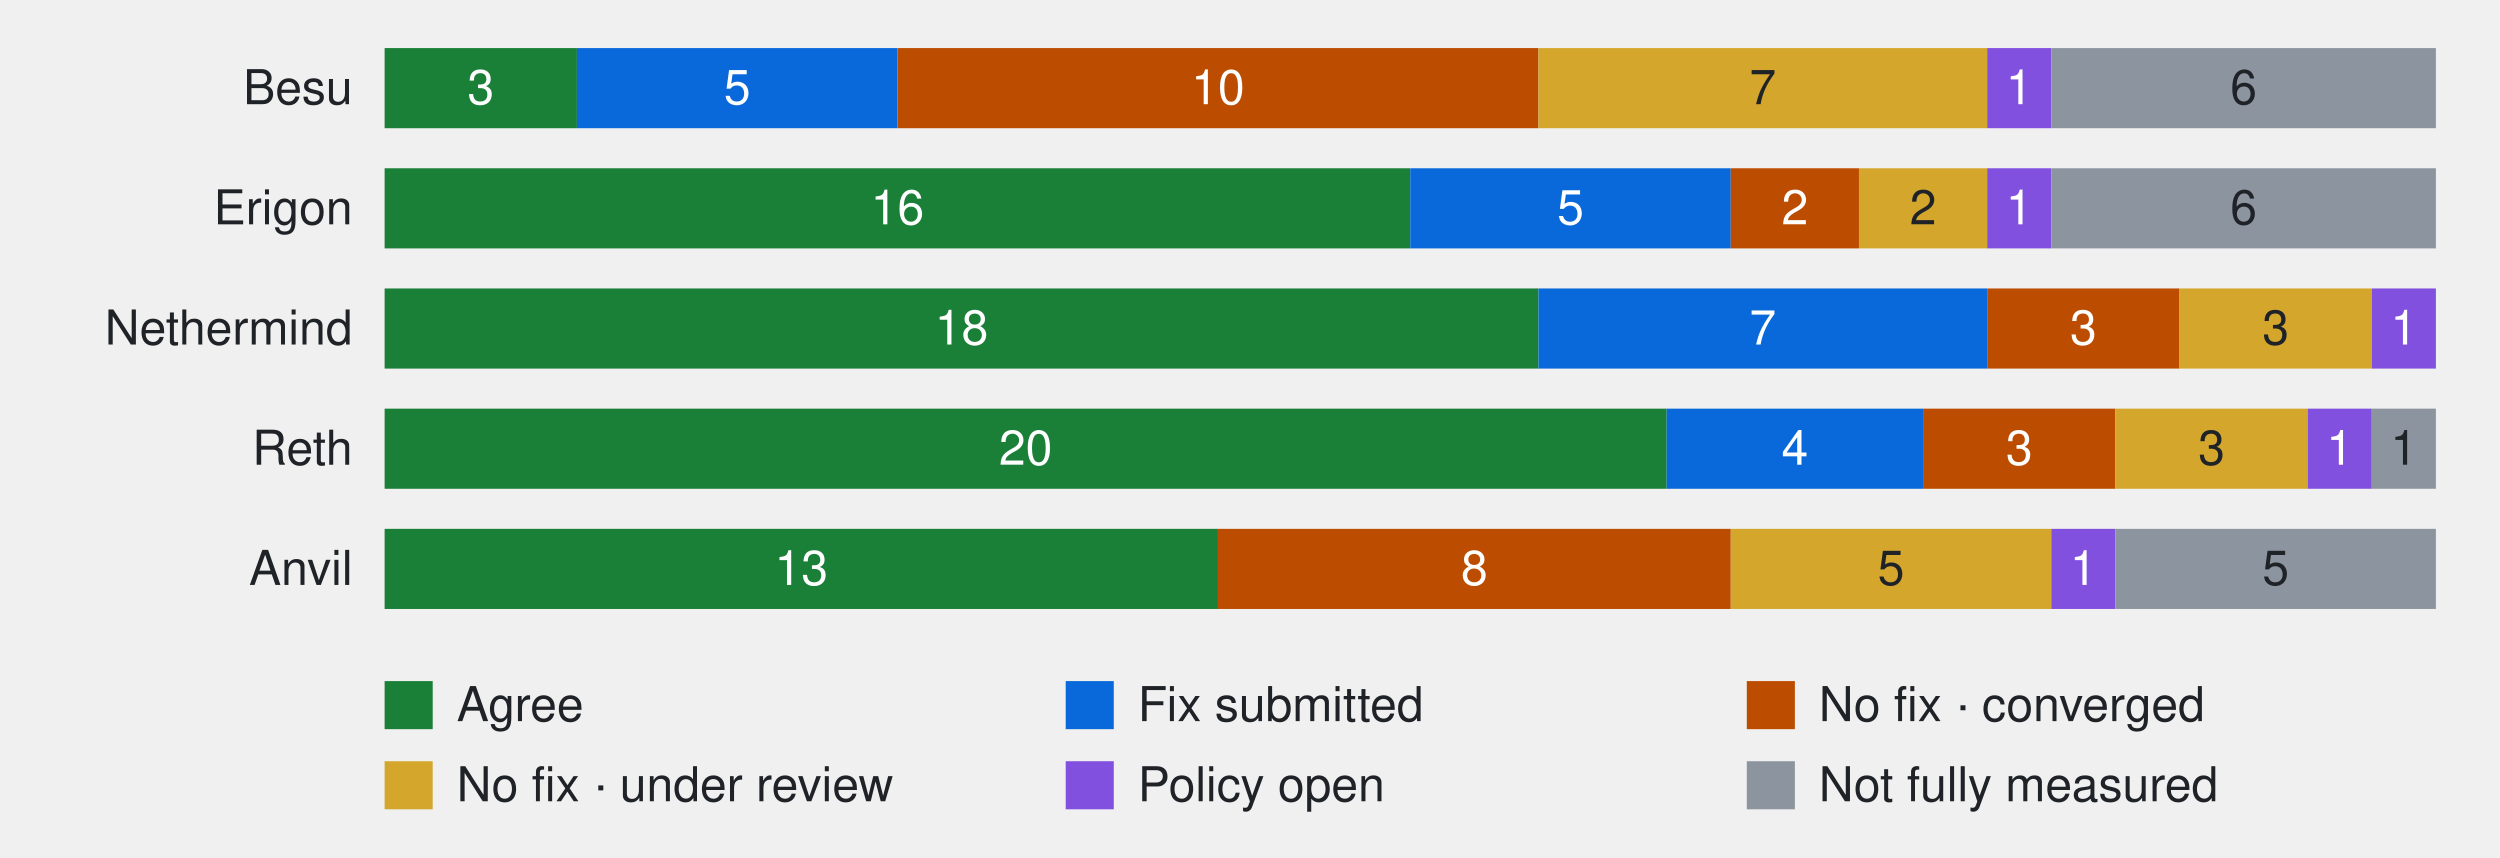
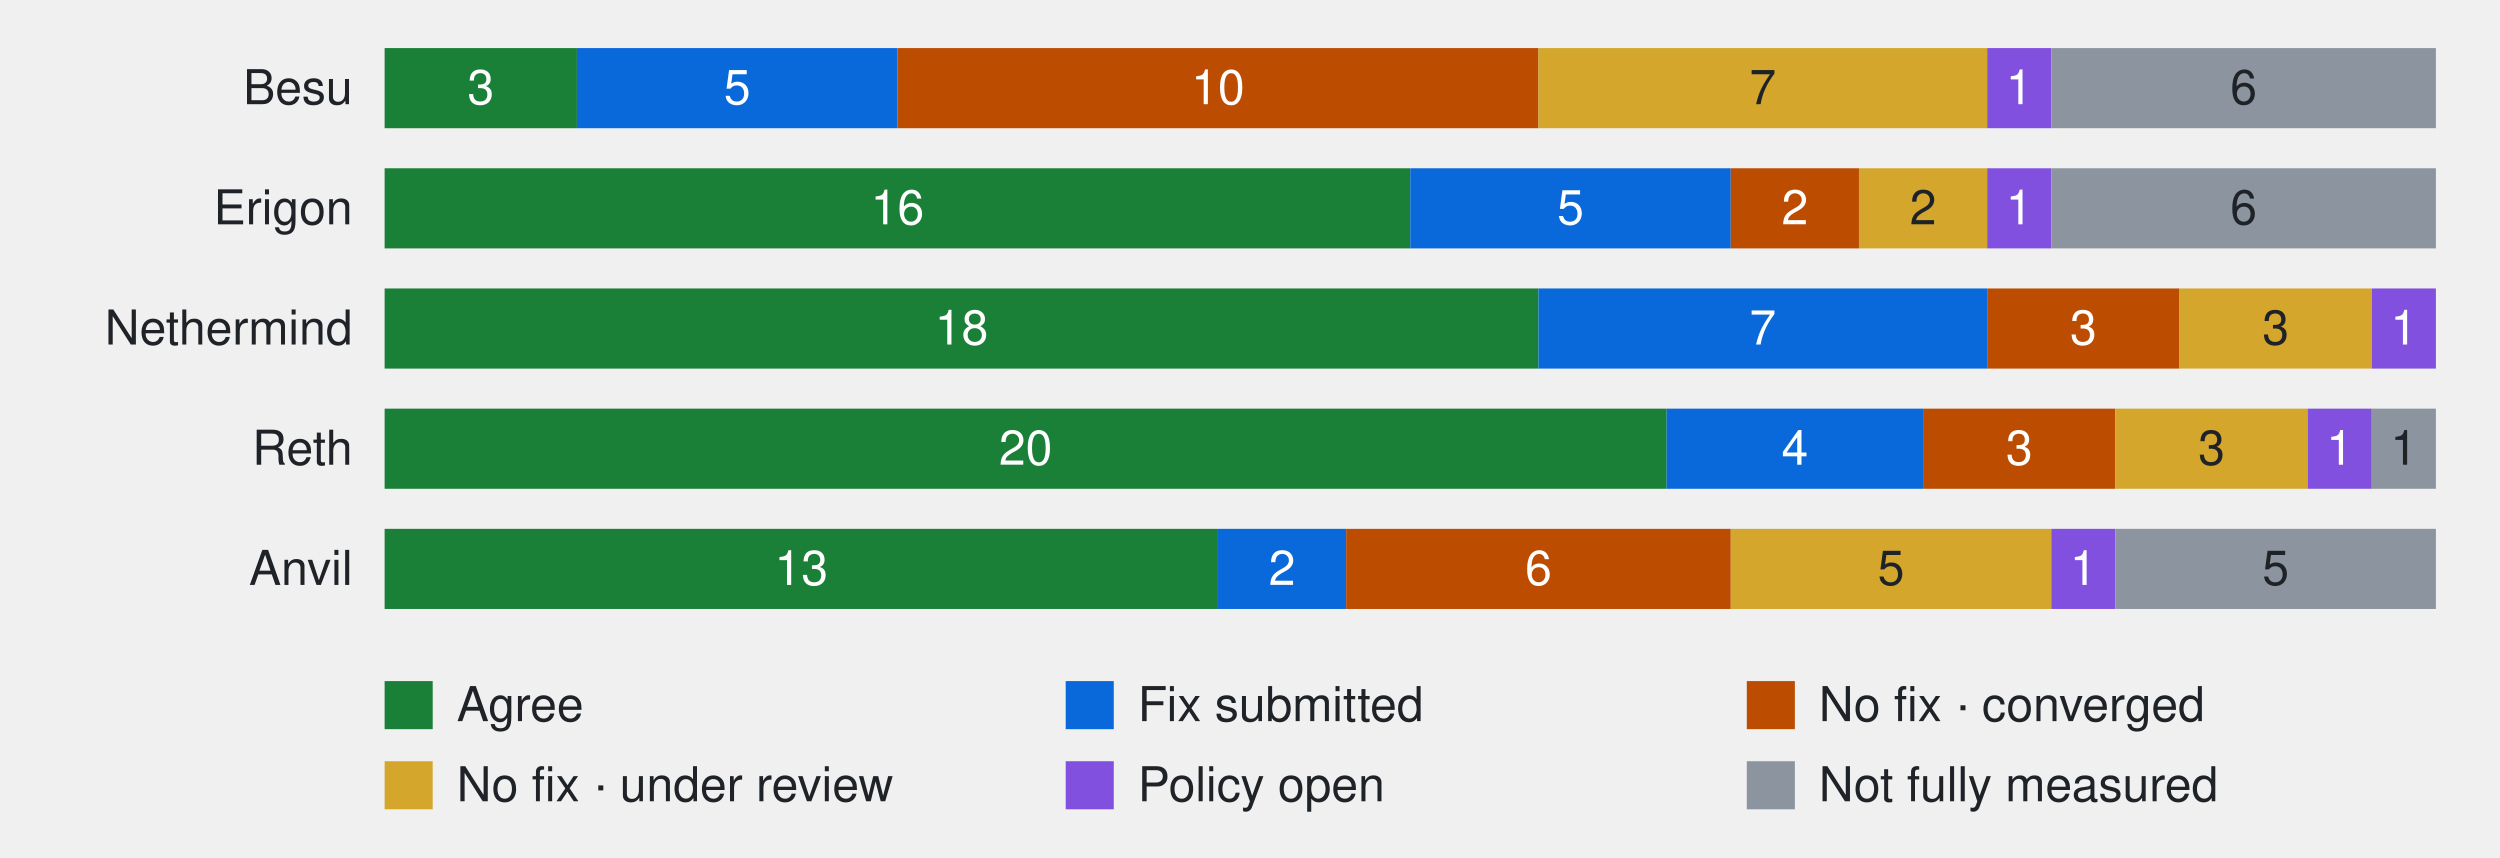
<svg xmlns="http://www.w3.org/2000/svg" width="624" height="214" viewBox="0 0 624 214" role="img" aria-labelledby="title">
  <style>text{font-family:-apple-system,BlinkMacSystemFont,"Segoe UI",Helvetica,Arial,sans-serif;font-size:12px}.label{fill:#1f2328}@media (prefers-color-scheme:dark){.label{fill:#e6edf3}}</style>
  <text class="label" x="88" y="26" text-anchor="end">Besu</text>
  <rect x="96" y="12" width="48" height="20" fill="#1a7f37" />
  <text x="120" y="26" text-anchor="middle" fill="#ffffff">3</text>
  <rect x="144" y="12" width="80" height="20" fill="#0969da" />
  <text x="184" y="26" text-anchor="middle" fill="#ffffff">5</text>
  <rect x="224" y="12" width="160" height="20" fill="#bc4c00" />
  <text x="304" y="26" text-anchor="middle" fill="#ffffff">10</text>
  <rect x="384" y="12" width="112" height="20" fill="#d4a72c" />
  <text x="440" y="26" text-anchor="middle" fill="#1f2328">7</text>
  <rect x="496" y="12" width="16" height="20" fill="#8250df" />
  <text x="504" y="26" text-anchor="middle" fill="#ffffff">1</text>
  <rect x="512" y="12" width="96" height="20" fill="#8c959f" />
  <text x="560" y="26" text-anchor="middle" fill="#1f2328">6</text>
  <text class="label" x="88" y="56" text-anchor="end">Erigon</text>
  <rect x="96" y="42" width="256" height="20" fill="#1a7f37" />
  <text x="224" y="56" text-anchor="middle" fill="#ffffff">16</text>
  <rect x="352" y="42" width="80" height="20" fill="#0969da" />
  <text x="392" y="56" text-anchor="middle" fill="#ffffff">5</text>
  <rect x="432" y="42" width="32" height="20" fill="#bc4c00" />
  <text x="448" y="56" text-anchor="middle" fill="#ffffff">2</text>
  <rect x="464" y="42" width="32" height="20" fill="#d4a72c" />
  <text x="480" y="56" text-anchor="middle" fill="#1f2328">2</text>
  <rect x="496" y="42" width="16" height="20" fill="#8250df" />
  <text x="504" y="56" text-anchor="middle" fill="#ffffff">1</text>
  <rect x="512" y="42" width="96" height="20" fill="#8c959f" />
  <text x="560" y="56" text-anchor="middle" fill="#1f2328">6</text>
  <text class="label" x="88" y="86" text-anchor="end">Nethermind</text>
  <rect x="96" y="72" width="288" height="20" fill="#1a7f37" />
  <text x="240" y="86" text-anchor="middle" fill="#ffffff">18</text>
  <rect x="384" y="72" width="112" height="20" fill="#0969da" />
  <text x="440" y="86" text-anchor="middle" fill="#ffffff">7</text>
  <rect x="496" y="72" width="48" height="20" fill="#bc4c00" />
  <text x="520" y="86" text-anchor="middle" fill="#ffffff">3</text>
  <rect x="544" y="72" width="48" height="20" fill="#d4a72c" />
  <text x="568" y="86" text-anchor="middle" fill="#1f2328">3</text>
  <rect x="592" y="72" width="16" height="20" fill="#8250df" />
  <text x="600" y="86" text-anchor="middle" fill="#ffffff">1</text>
  <text class="label" x="88" y="116" text-anchor="end">Reth</text>
  <rect x="96" y="102" width="320" height="20" fill="#1a7f37" />
  <text x="256" y="116" text-anchor="middle" fill="#ffffff">20</text>
  <rect x="416" y="102" width="64" height="20" fill="#0969da" />
  <text x="448" y="116" text-anchor="middle" fill="#ffffff">4</text>
  <rect x="480" y="102" width="48" height="20" fill="#bc4c00" />
  <text x="504" y="116" text-anchor="middle" fill="#ffffff">3</text>
  <rect x="528" y="102" width="48" height="20" fill="#d4a72c" />
  <text x="552" y="116" text-anchor="middle" fill="#1f2328">3</text>
  <rect x="576" y="102" width="16" height="20" fill="#8250df" />
  <text x="584" y="116" text-anchor="middle" fill="#ffffff">1</text>
  <rect x="592" y="102" width="16" height="20" fill="#8c959f" />
  <text x="600" y="116" text-anchor="middle" fill="#1f2328">1</text>
  <text class="label" x="88" y="146" text-anchor="end">Anvil</text>
  <rect x="96" y="132" width="208" height="20" fill="#1a7f37" />
  <text x="200" y="146" text-anchor="middle" fill="#ffffff">13</text>
-   <rect x="304" y="132" width="128" height="20" fill="#bc4c00" />
-   <text x="368" y="146" text-anchor="middle" fill="#ffffff">8</text>
+   <rect x="304" y="132" width="32" height="20" fill="#0969da" />
+   <text x="320" y="146" text-anchor="middle" fill="#ffffff">2</text>
+   <rect x="336" y="132" width="96" height="20" fill="#bc4c00" />
+   <text x="384" y="146" text-anchor="middle" fill="#ffffff">6</text>
  <rect x="432" y="132" width="80" height="20" fill="#d4a72c" />
  <text x="472" y="146" text-anchor="middle" fill="#1f2328">5</text>
  <rect x="512" y="132" width="16" height="20" fill="#8250df" />
  <text x="520" y="146" text-anchor="middle" fill="#ffffff">1</text>
  <rect x="528" y="132" width="80" height="20" fill="#8c959f" />
  <text x="568" y="146" text-anchor="middle" fill="#1f2328">5</text>
  <rect x="96" y="170" width="12" height="12" fill="#1a7f37" />
  <text class="label" x="114" y="180">Agree</text>
  <rect x="266" y="170" width="12" height="12" fill="#0969da" />
  <text class="label" x="284" y="180">Fix submitted</text>
  <rect x="436" y="170" width="12" height="12" fill="#bc4c00" />
  <text class="label" x="454" y="180">No fix · converged</text>
  <rect x="96" y="190" width="12" height="12" fill="#d4a72c" />
  <text class="label" x="114" y="200">No fix · under review</text>
  <rect x="266" y="190" width="12" height="12" fill="#8250df" />
  <text class="label" x="284" y="200">Policy open</text>
  <rect x="436" y="190" width="12" height="12" fill="#8c959f" />
  <text class="label" x="454" y="200">Not fully measured</text>
</svg>
